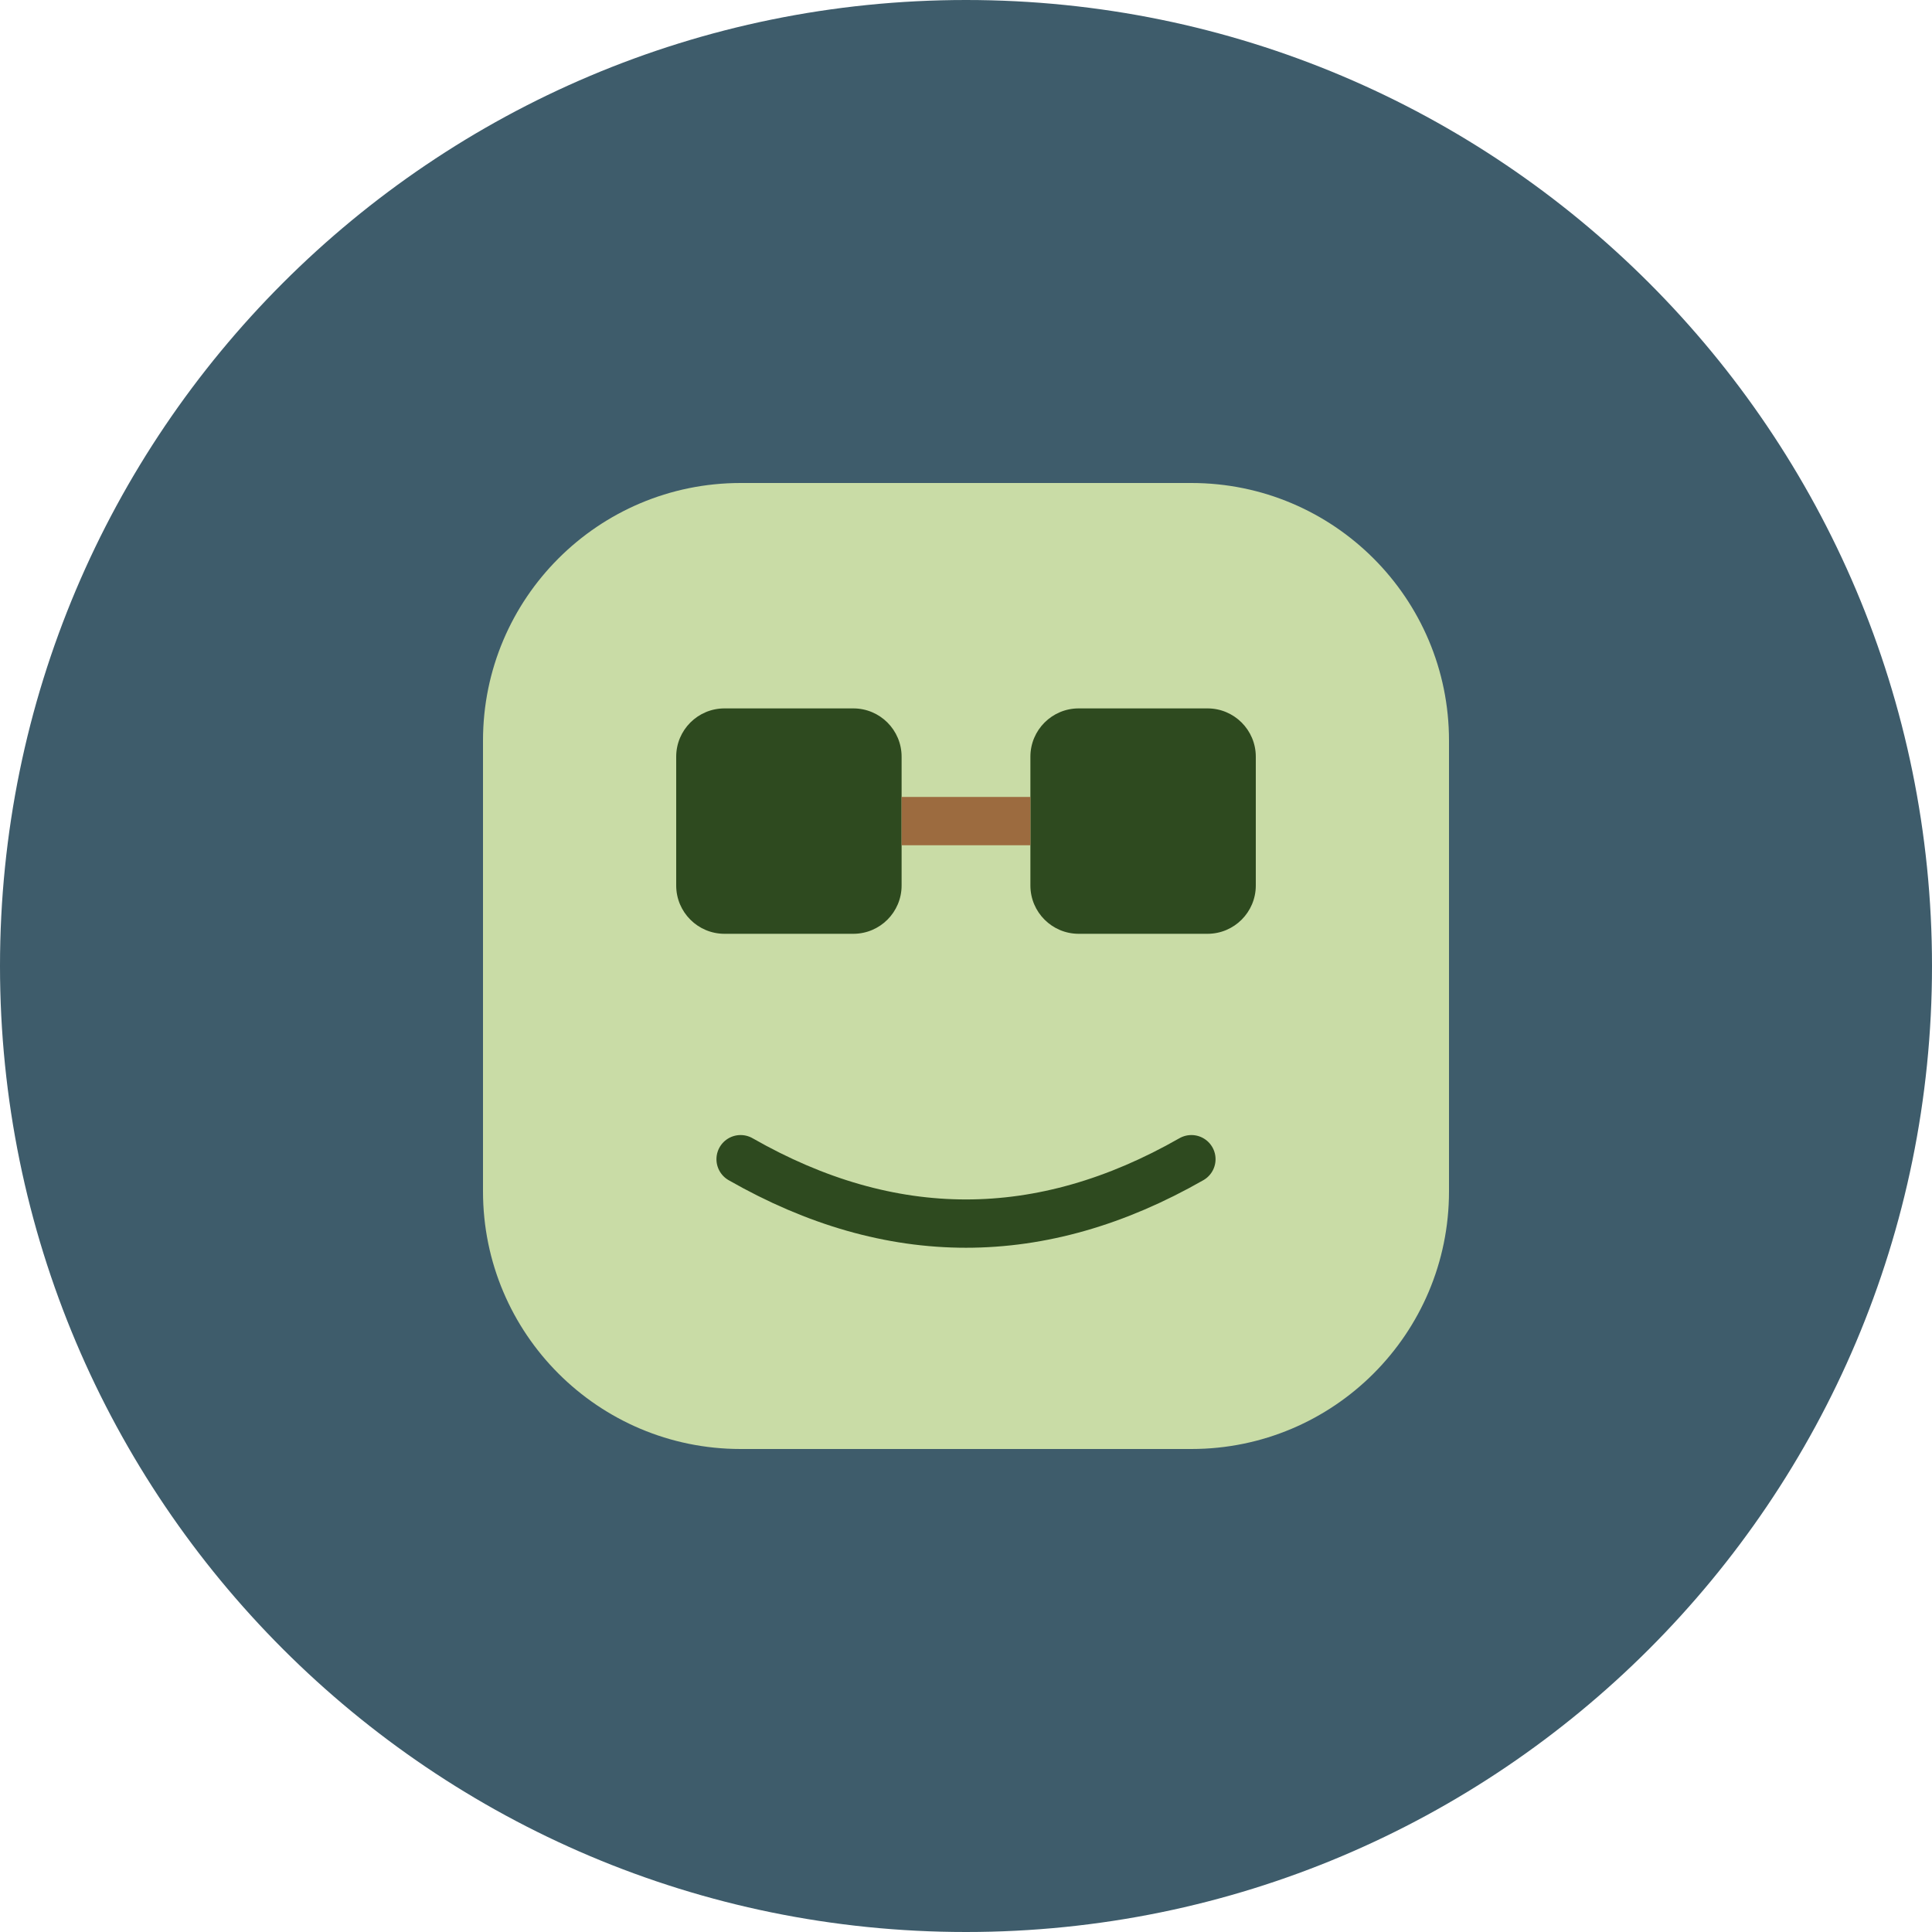
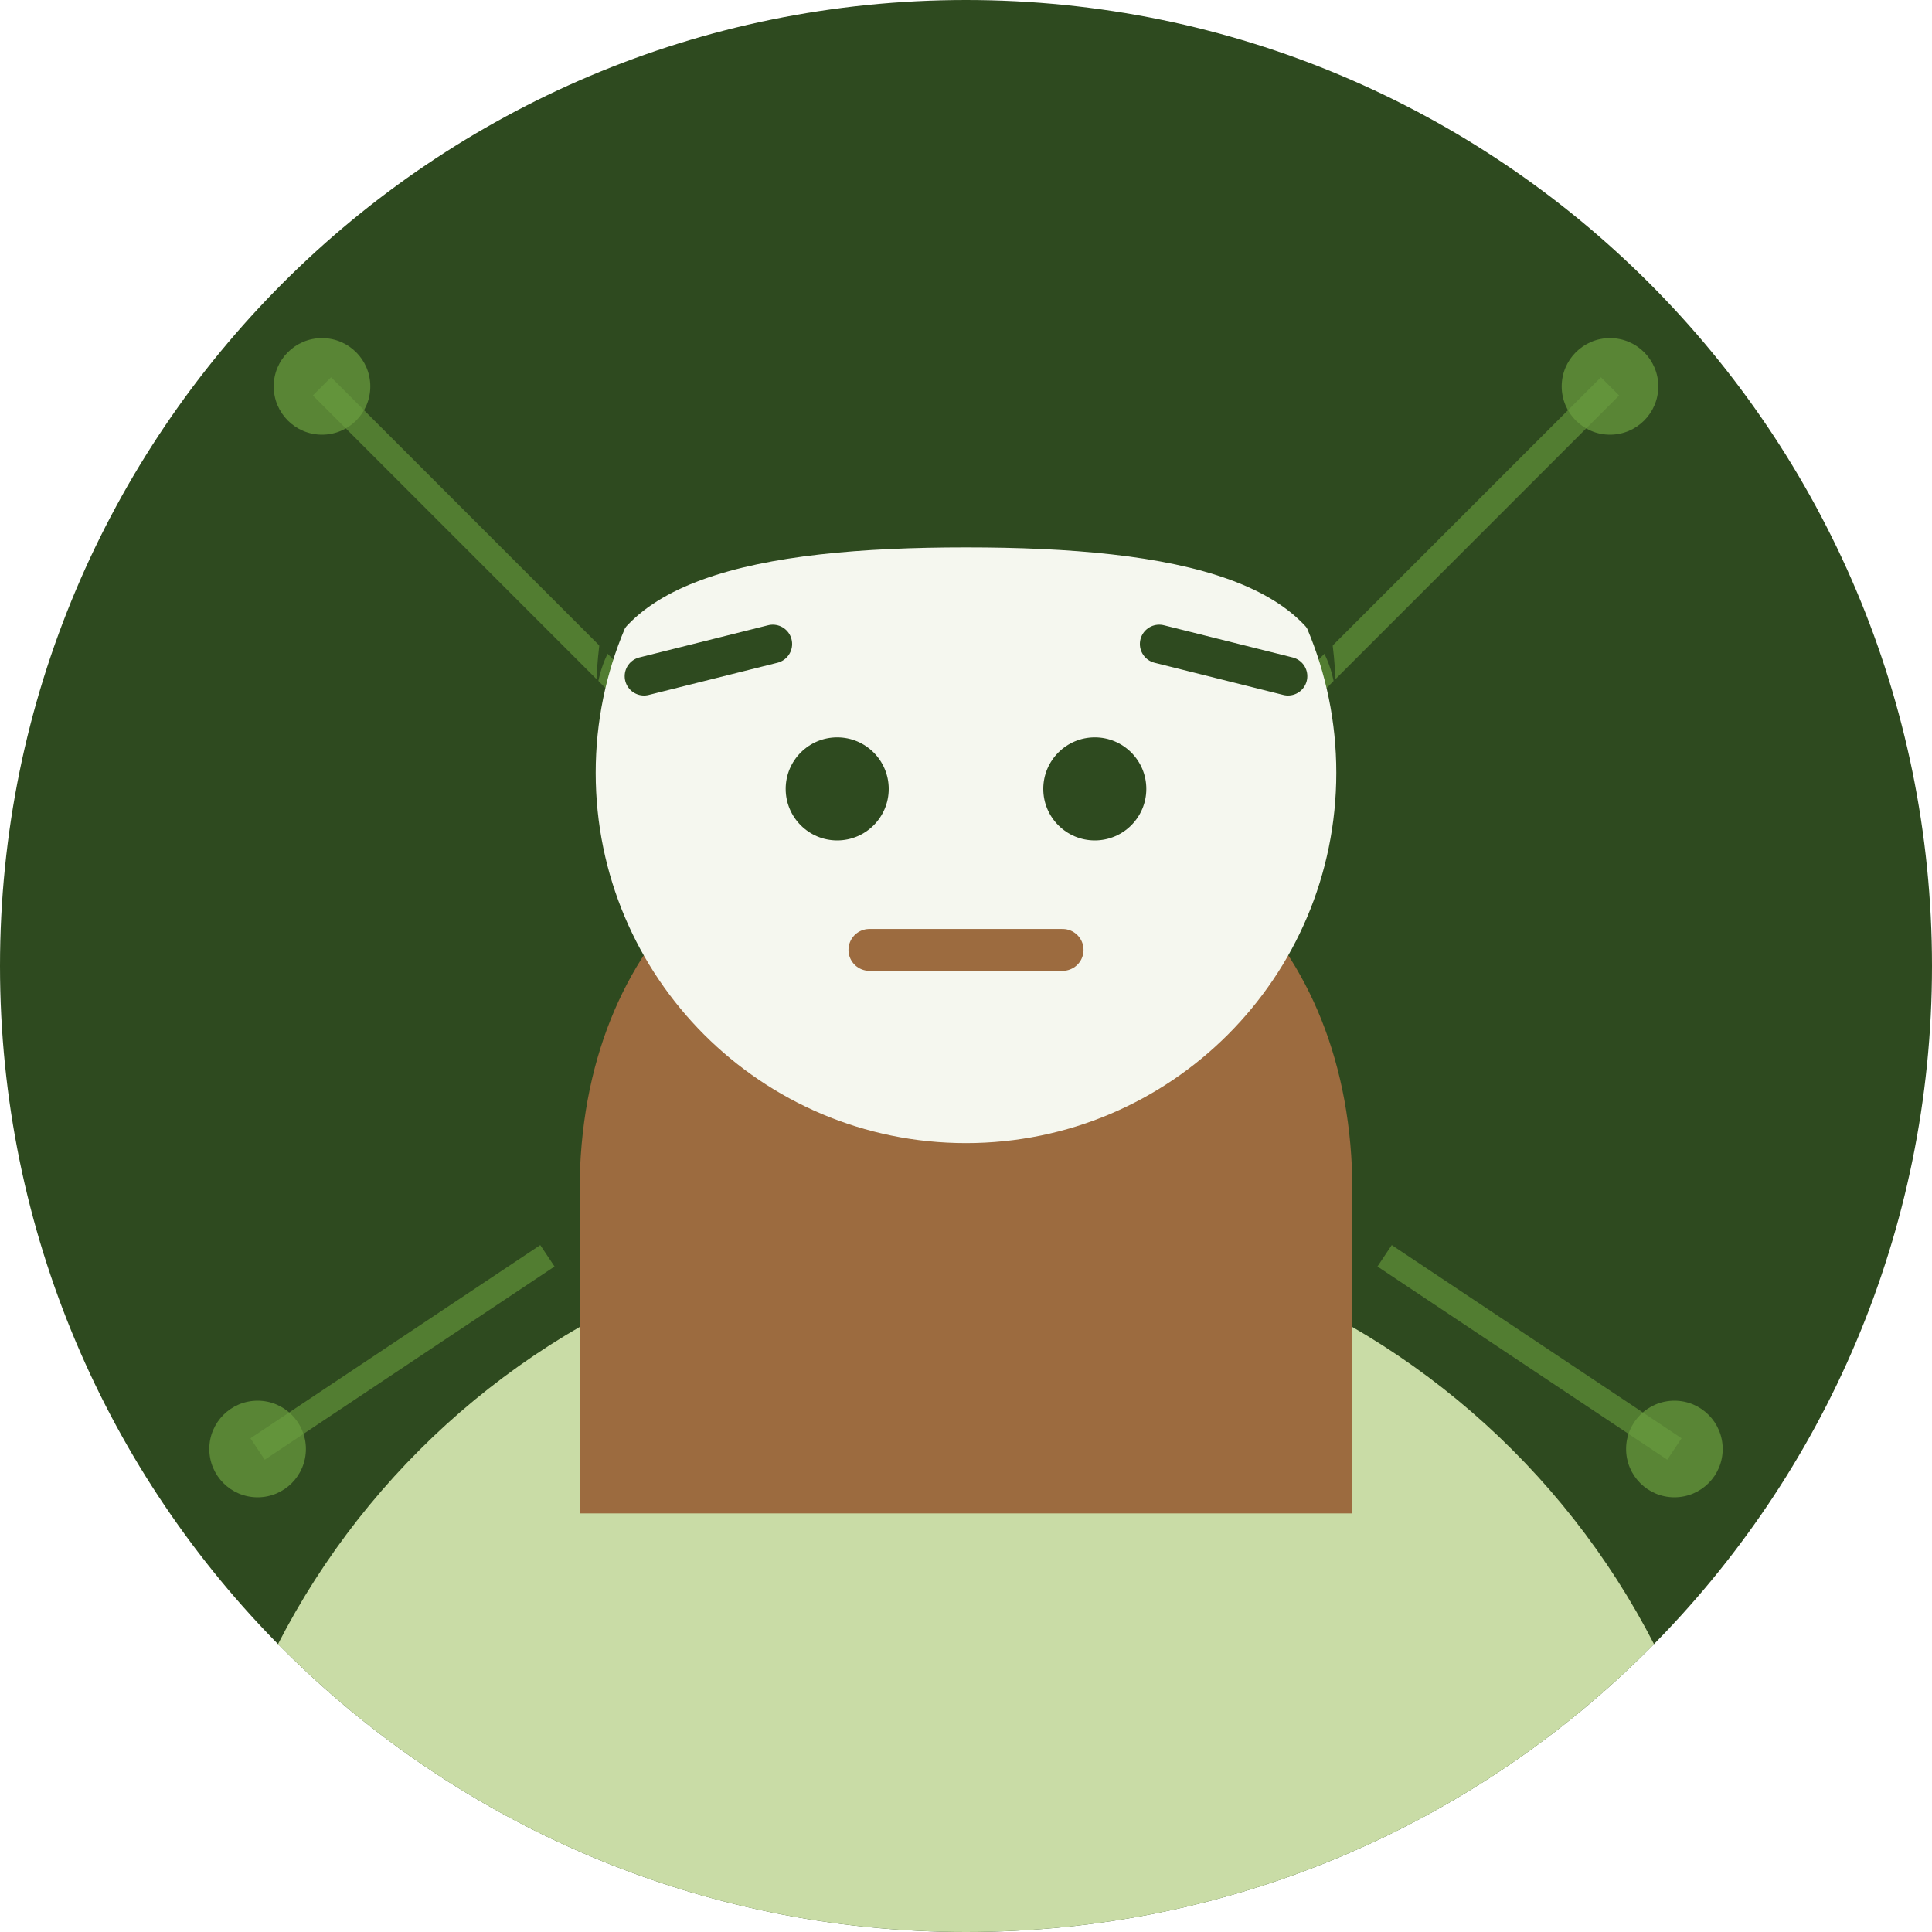
- <svg xmlns="http://www.w3.org/2000/svg" viewBox="0 0 120 120" role="img" aria-label="幾何頭像">
-   <circle cx="60" cy="60" r="60" fill="#3E5C6B" />
-   <rect x="30" y="30" width="60" height="60" rx="16" fill="#C9DCA6" />
-   <rect x="42" y="44" width="14" height="14" rx="3" fill="#2E4A1F" />
-   <rect x="64" y="44" width="14" height="14" rx="3" fill="#2E4A1F" />
-   <path d="M46 72 q14 8 28 0" stroke="#2E4A1F" stroke-width="3" fill="none" stroke-linecap="round" />
-   <line x1="56" y1="51" x2="64" y2="51" stroke="#9C6B3F" stroke-width="3" />
+ <svg xmlns="http://www.w3.org/2000/svg" viewBox="0 0 120 120" role="img" aria-label="講師頭像">
+   <defs>
+     <clipPath id="c7">
+       <circle cx="60" cy="60" r="60" />
+     </clipPath>
+   </defs>
+   <g clip-path="url(#c7)">
+     <rect width="120" height="120" fill="#2E4A1F" />
+     <g stroke="#6B9E3E" stroke-width="1.6" opacity="0.6">
+       <line x1="20" y1="24" x2="40" y2="44" />
+       <line x1="100" y1="24" x2="80" y2="44" />
+       <line x1="16" y1="90" x2="34" y2="78" />
+       <line x1="104" y1="90" x2="86" y2="78" />
+     </g>
+     <g fill="#6B9E3E" opacity="0.7">
+       <circle cx="20" cy="24" r="3" />
+       <circle cx="100" cy="24" r="3" />
+       <circle cx="16" cy="90" r="3" />
+       <circle cx="104" cy="90" r="3" />
+     </g>
+     <circle cx="60" cy="124" r="48" fill="#C9DCA6" />
+     <path d="M36 74 C36 58 47 49 60 49 C73 49 84 58 84 74 L84 94 L36 94 Z" fill="#9C6B3F" />
+     <circle cx="60" cy="48" r="23" fill="#F5F7EF" />
+     <path d="M37 44 C37 26 50 22 60 22 C70 22 83 26 83 44 C83 36 73 34 60 34 C47 34 37 36 37 44 Z" fill="#2E4A1F" />
+     <circle cx="52" cy="49" r="3.2" fill="#2E4A1F" />
+     <circle cx="68" cy="49" r="3.2" fill="#2E4A1F" />
+     <path d="M54 59 h12" stroke="#9C6B3F" stroke-width="2.6" fill="none" stroke-linecap="round" />
+     <path d="M40 42 l8 -2 M80 42 l-8 -2" stroke="#2E4A1F" stroke-width="2.4" stroke-linecap="round" />
+   </g>
</svg>
